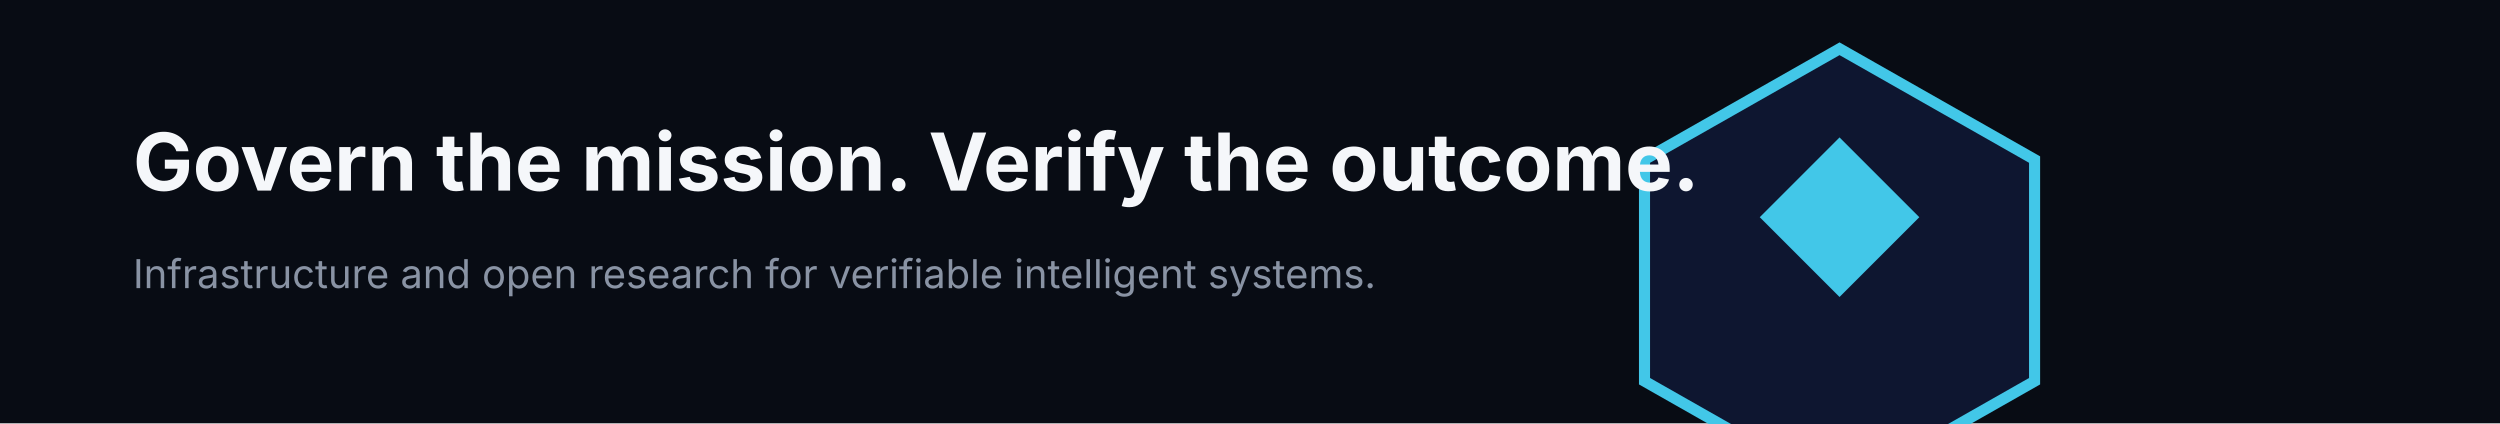
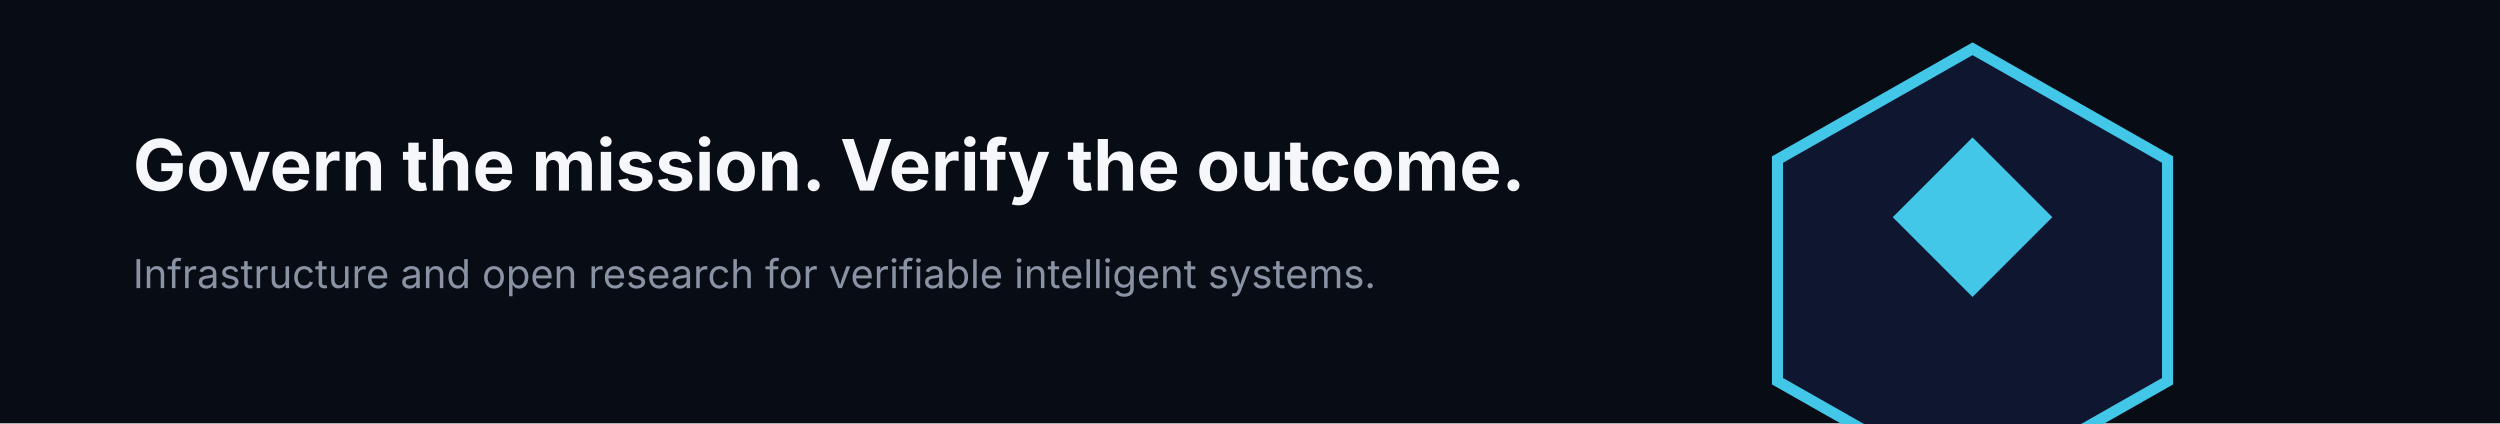
<svg xmlns="http://www.w3.org/2000/svg" width="1128" height="191" viewBox="0 0 1128 191" role="img" aria-label="Aftergraph LinkedIn cover">
  <rect width="1128" height="191" fill="#080C14" />
-   <path d="M830 22 918 72v100l-88 50-88-50V72z" fill="#0E1630" stroke="#42C7E8" stroke-width="5" />
-   <path d="m830 62 36 36-36 36-36-36z" fill="#42C7E8" />
-   <text x="60" y="86" fill="#F5F7FA" font-family="Inter,Arial,sans-serif" font-size="36" font-weight="700">Govern the mission. Verify the outcome.</text>
+   <path d="M890 22 978 72v100l-88 50-88-50V72z" fill="#0E1630" stroke="#42C7E8" stroke-width="5" />
+   <path d="m890 62 36 36-36 36-36-36z" fill="#42C7E8" />
+   <text x="60" y="86" fill="#F5F7FA" font-family="Inter,Arial,sans-serif" font-size="32" font-weight="700">Govern the mission. Verify the outcome.</text>
  <text x="60" y="130" fill="#8993A4" font-family="Inter,Arial,sans-serif" font-size="18">Infrastructure and open research for verifiable intelligent systems.</text>
</svg>
